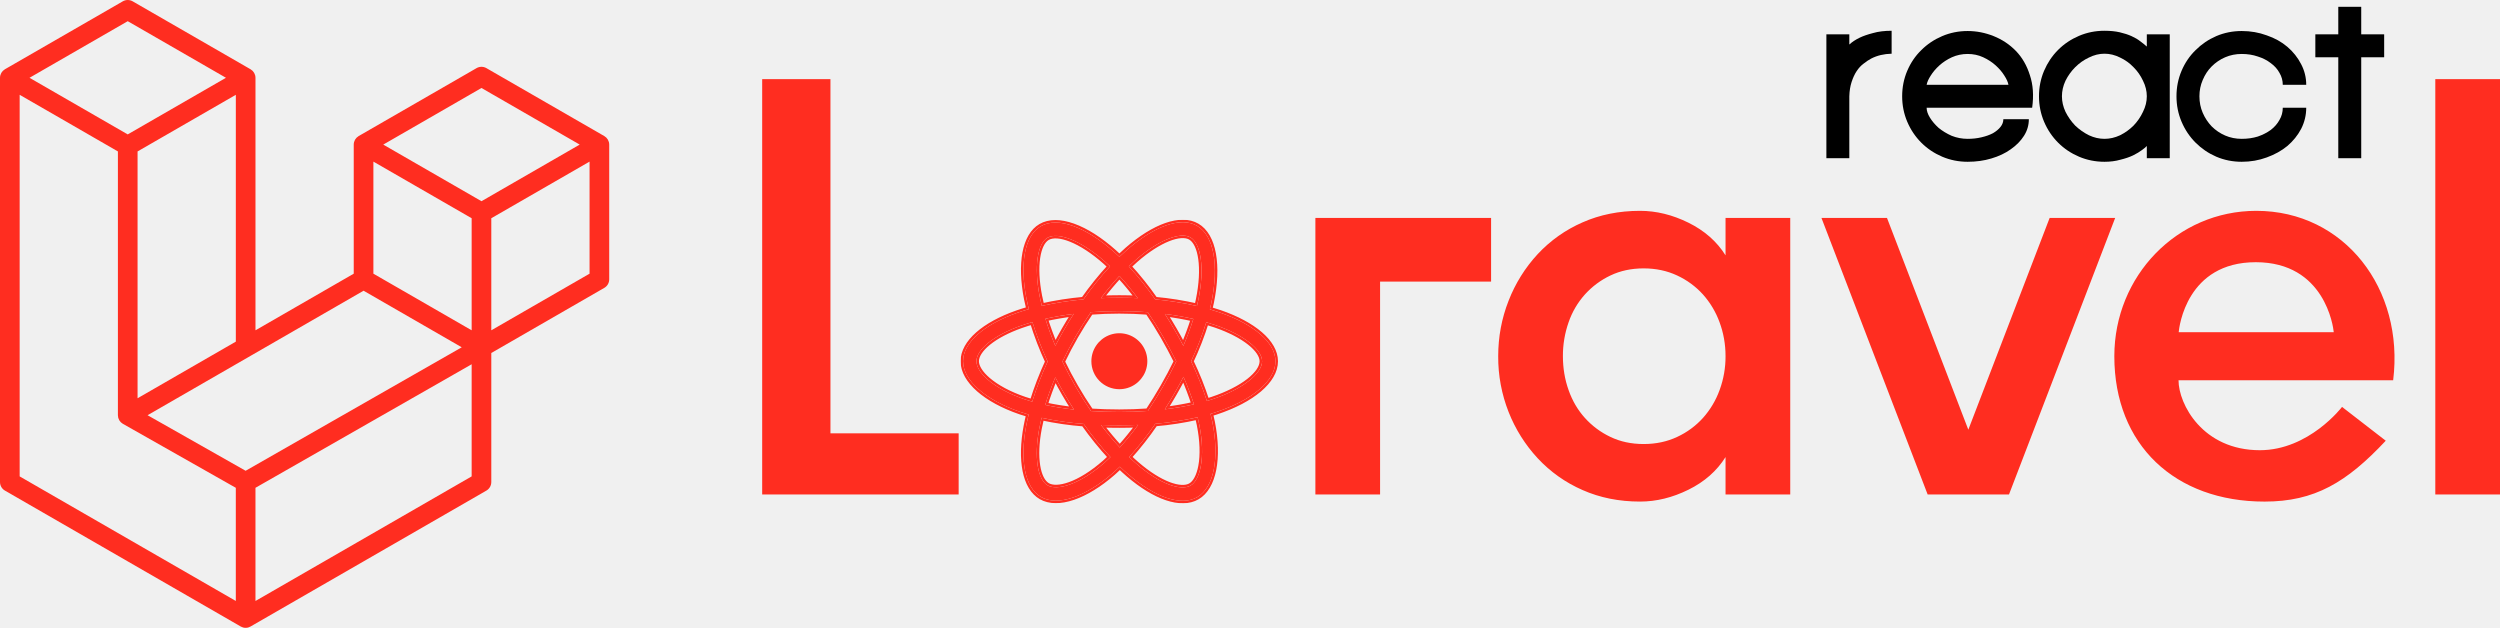
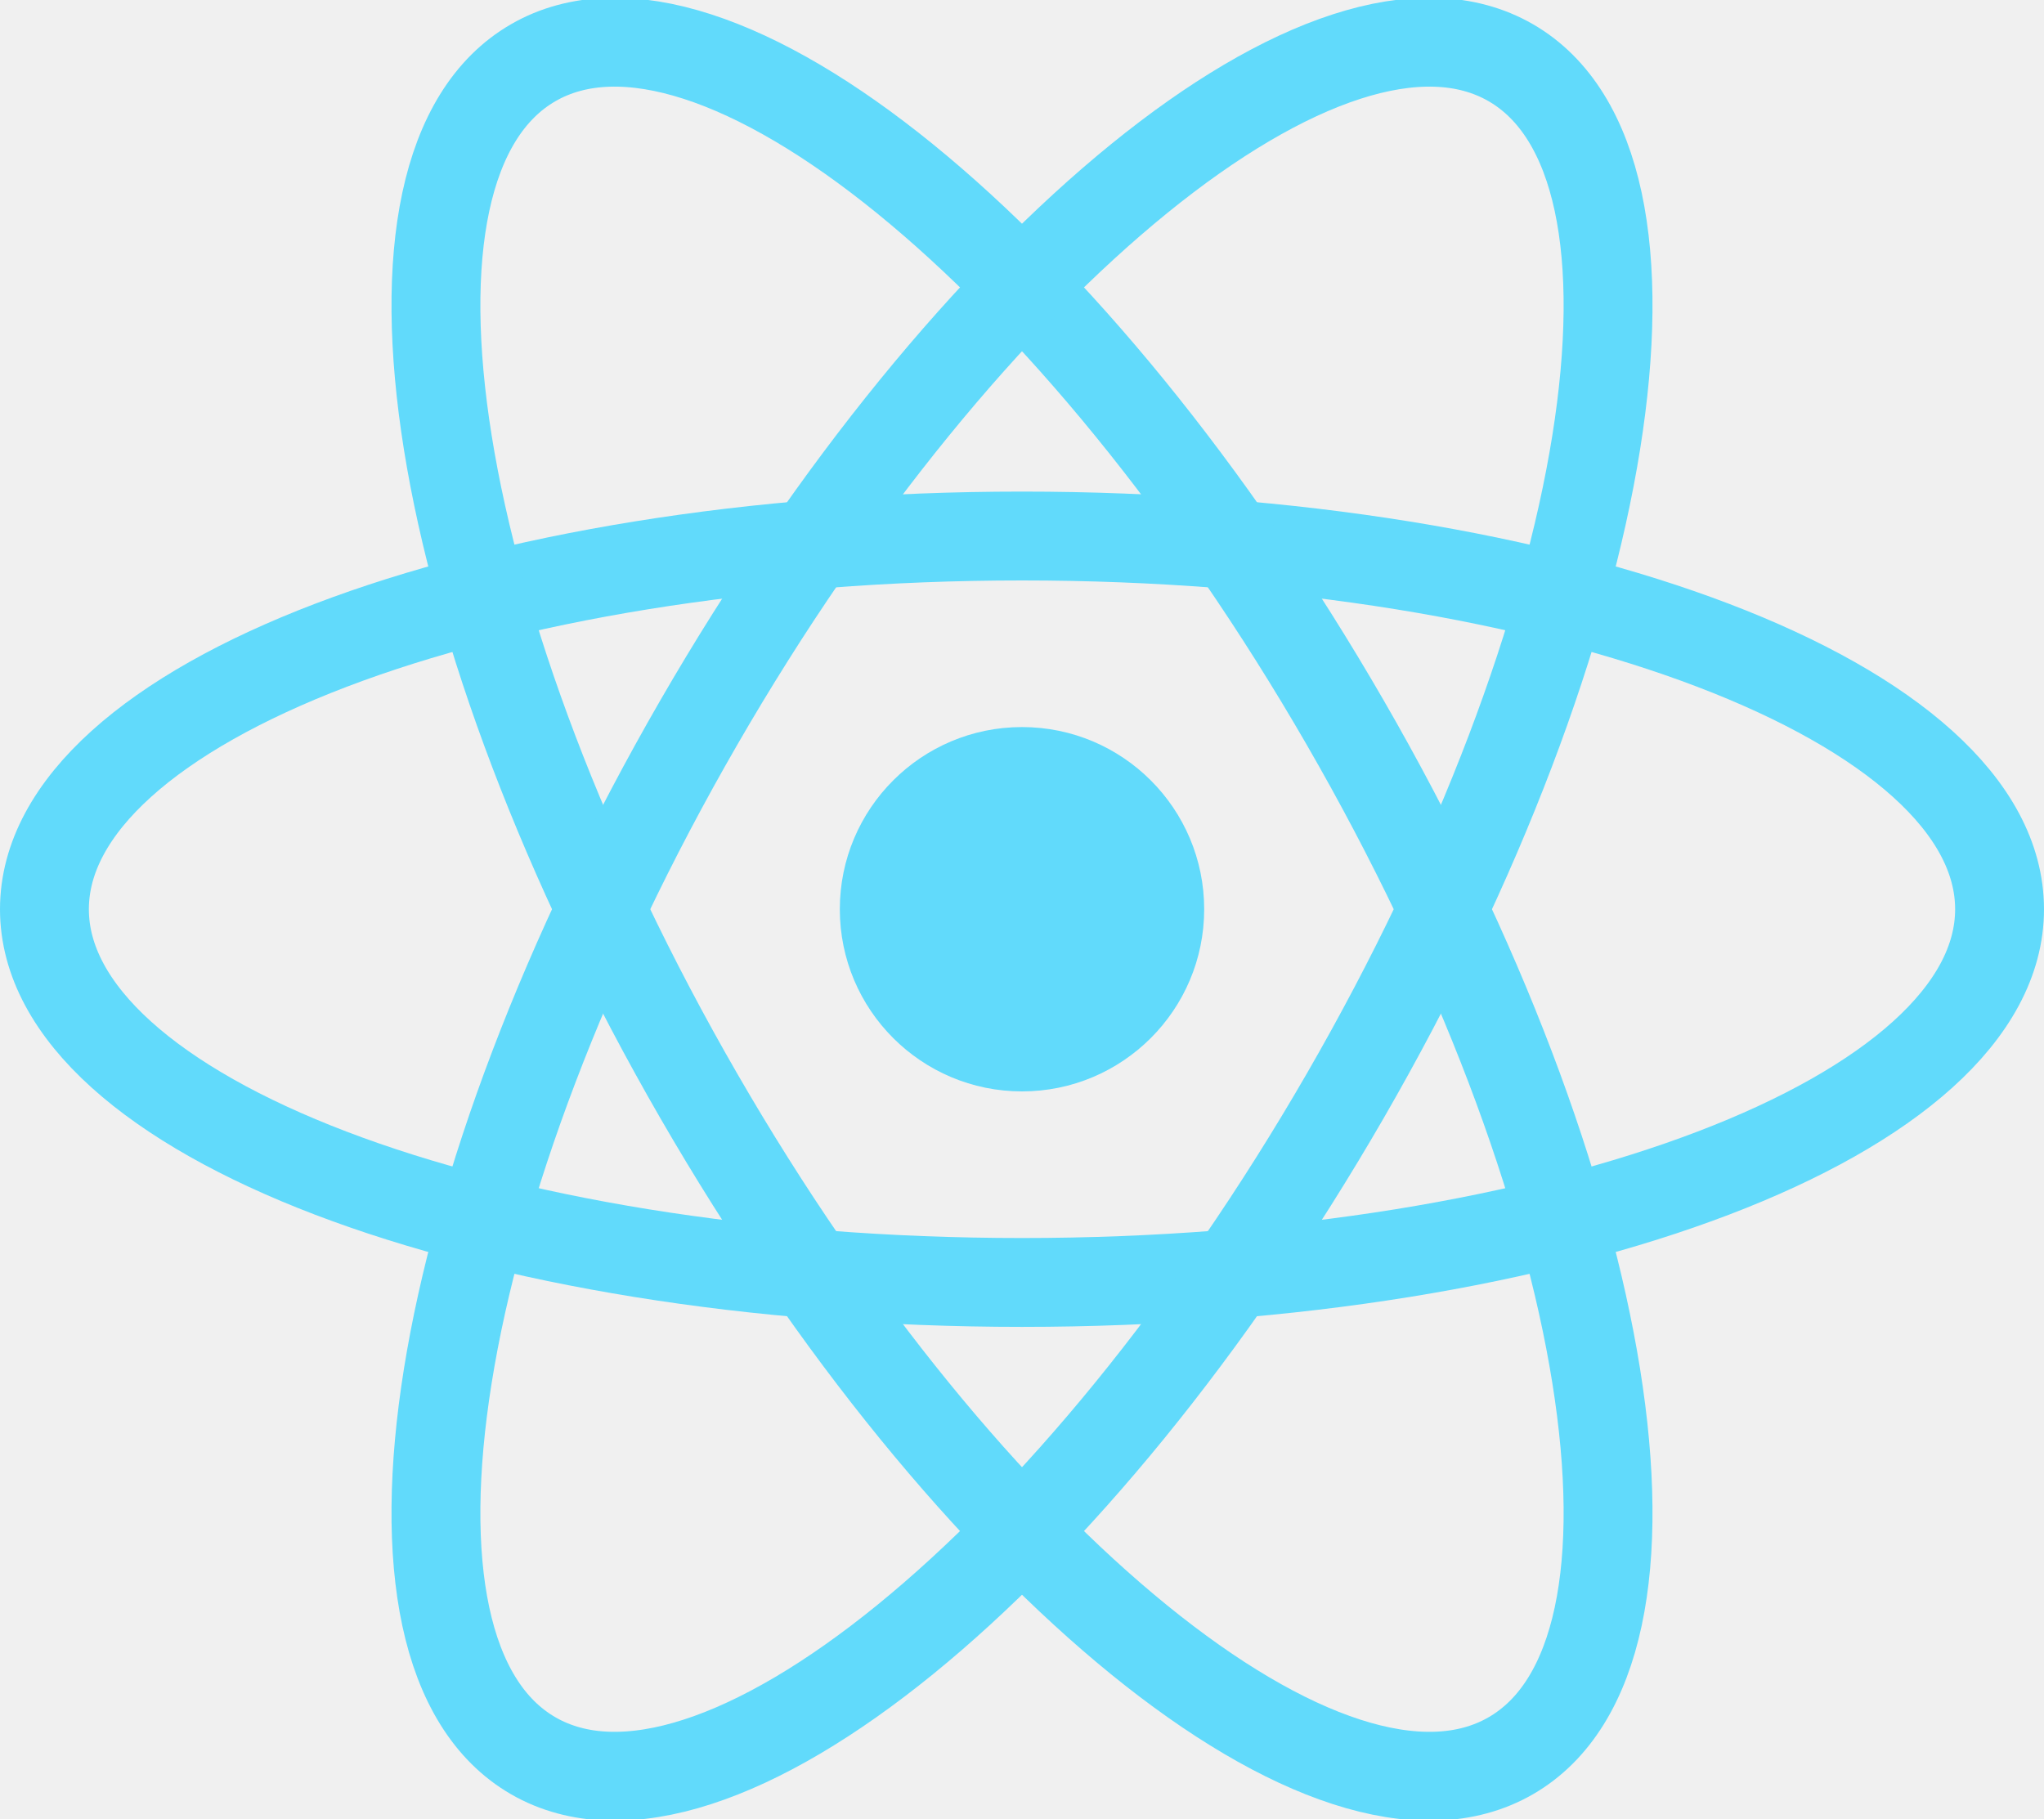
- <svg xmlns="http://www.w3.org/2000/svg" width="1991" height="500" viewBox="0 0 1991 500" fill="none">
-   <mask id="path-1-outside-1_1_7" maskUnits="userSpaceOnUse" x="765" y="175" width="253" height="226" fill="black">
-     <rect fill="white" x="765" y="175" width="253" height="226" />
-     <path d="M971.537 248.894C968.887 247.988 966.217 247.145 963.529 246.365C963.975 244.551 964.386 242.726 964.763 240.892C970.827 211.403 966.862 187.646 953.33 179.825C940.374 172.321 919.125 180.141 897.69 198.84C895.582 200.685 893.518 202.585 891.496 204.541C890.149 203.242 888.767 201.97 887.35 200.727C864.884 180.732 842.365 172.31 828.849 180.157C815.893 187.677 812.042 210.009 817.499 237.958C818.045 240.722 818.658 243.474 819.339 246.214C816.152 247.121 813.073 248.09 810.13 249.117C783.823 258.316 767 272.739 767 287.696C767 303.15 785.056 318.646 812.488 328.042C814.713 328.799 816.959 329.502 819.225 330.152C818.489 333.085 817.838 336.051 817.271 339.05C812.089 366.518 816.131 388.321 829.062 395.795C842.417 403.511 864.822 395.582 886.661 376.458C888.389 374.945 890.116 373.347 891.844 371.664C894.027 373.775 896.273 375.824 898.581 377.811C919.726 396.043 940.607 403.408 953.517 395.914C966.862 388.171 971.2 364.746 965.566 336.246C965.134 334.07 964.637 331.848 964.074 329.582C965.649 329.115 967.192 328.633 968.702 328.136C997.206 318.667 1015.78 303.358 1015.78 287.711C1015.76 272.682 998.403 258.165 971.537 248.894ZM904.681 206.873C923.043 190.854 940.208 184.531 948.033 189.05C956.362 193.865 959.601 213.279 954.367 238.741C954.021 240.399 953.648 242.053 953.247 243.701C942.289 241.208 931.177 239.449 919.985 238.435C913.577 229.204 906.553 220.417 898.959 212.133C900.818 210.33 902.722 208.576 904.671 206.873H904.681ZM840.453 300.476C842.702 304.829 845.053 309.129 847.507 313.376C850.005 317.708 852.608 321.977 855.317 326.182C847.616 325.345 839.963 324.111 832.389 322.487C834.586 315.376 837.292 307.991 840.453 300.476ZM840.453 275.429C837.343 268.074 834.711 260.84 832.55 253.853C839.65 252.262 847.216 250.962 855.104 249.977C852.461 254.102 849.918 258.288 847.475 262.534C845.033 266.781 842.687 271.079 840.437 275.429H840.453ZM846.102 287.955C849.377 281.124 852.905 274.425 856.685 267.857C860.461 261.292 864.481 254.878 868.745 248.614C876.146 248.054 883.733 247.759 891.398 247.759C899.063 247.759 906.697 248.054 914.093 248.619C918.311 254.869 922.307 261.261 926.08 267.795C929.853 274.328 933.427 280.996 936.803 287.799C933.472 294.654 929.906 301.381 926.106 307.981C922.336 314.545 918.363 320.978 914.186 327.281C906.801 327.799 899.156 328.084 891.382 328.084C883.609 328.084 876.109 327.84 868.859 327.369C864.564 321.084 860.511 314.642 856.7 308.043C852.89 301.444 849.352 294.748 846.087 287.955H846.102ZM935.305 313.303C937.81 308.957 940.215 304.553 942.519 300.093C945.678 307.255 948.467 314.576 950.874 322.025C943.21 323.751 935.462 325.074 927.661 325.99C930.293 321.813 932.842 317.584 935.305 313.303ZM942.416 275.434C940.121 271.063 937.736 266.744 935.258 262.477C932.84 258.269 930.319 254.113 927.697 250.008C935.632 251.013 943.245 252.35 950.381 253.983C948.087 261.262 945.428 268.421 942.416 275.434ZM891.502 219.747C896.677 225.401 901.563 231.314 906.143 237.461C896.347 236.994 886.545 236.994 876.736 237.461C881.572 231.066 886.521 225.131 891.502 219.747ZM834.198 189.366C842.521 184.536 860.924 191.439 880.323 208.682C881.561 209.786 882.81 210.941 884.054 212.139C876.422 220.421 869.348 229.201 862.878 238.42C851.711 239.426 840.621 241.157 829.678 243.602C829.046 241.059 828.476 238.499 827.968 235.922C823.278 211.962 826.382 193.901 834.198 189.366ZM822.065 319.89C819.992 319.299 817.945 318.658 815.924 317.967C803.796 313.821 793.779 308.411 786.901 302.518C780.744 297.237 777.624 291.966 777.624 287.696C777.624 278.621 791.13 267.043 813.654 259.191C816.483 258.207 819.337 257.307 822.215 256.491C825.561 267.242 829.612 277.759 834.343 287.976C829.555 298.333 825.454 308.994 822.065 319.89ZM879.659 368.436C870.004 376.894 860.333 382.89 851.808 385.911C844.148 388.622 838.048 388.7 834.363 386.569C826.517 382.035 823.252 364.523 827.704 341.035C828.232 338.271 828.837 335.507 829.518 332.743C840.57 335.124 851.771 336.75 863.044 337.609C869.577 346.876 876.71 355.706 884.396 364.041C882.852 365.559 881.271 367.021 879.659 368.436ZM891.797 356.402C886.76 350.955 881.732 344.927 876.83 338.449C881.594 338.636 886.445 338.729 891.382 338.729C896.451 338.729 901.468 338.62 906.412 338.397C901.849 344.643 896.971 350.652 891.797 356.402ZM956.331 371.219C954.849 379.221 951.869 384.559 948.184 386.694C940.342 391.244 923.577 385.331 905.5 369.736C903.427 367.954 901.354 366.041 899.244 364.036C906.781 355.668 913.747 346.803 920.094 337.501C931.429 336.54 942.685 334.8 953.781 332.292C954.289 334.344 954.738 336.355 955.128 338.325C957.621 350.918 957.979 362.31 956.331 371.219ZM965.349 318.024C963.991 318.475 962.591 318.911 961.171 319.336C957.692 308.535 953.483 297.983 948.572 287.753C953.299 277.659 957.343 267.26 960.679 256.626C963.224 257.367 965.696 258.145 968.075 258.969C991.096 266.908 1005.14 278.663 1005.14 287.696C1005.14 297.335 989.971 309.846 965.349 318.024Z" />
-   </mask>
-   <path d="M971.537 248.894C968.887 247.988 966.217 247.145 963.529 246.365C963.975 244.551 964.386 242.726 964.763 240.892C970.827 211.403 966.862 187.646 953.33 179.825C940.374 172.321 919.125 180.141 897.69 198.84C895.582 200.685 893.518 202.585 891.496 204.541C890.149 203.242 888.767 201.97 887.35 200.727C864.884 180.732 842.365 172.31 828.849 180.157C815.893 187.677 812.042 210.009 817.499 237.958C818.045 240.722 818.658 243.474 819.339 246.214C816.152 247.121 813.073 248.09 810.13 249.117C783.823 258.316 767 272.739 767 287.696C767 303.15 785.056 318.646 812.488 328.042C814.713 328.799 816.959 329.502 819.225 330.152C818.489 333.085 817.838 336.051 817.271 339.05C812.089 366.518 816.131 388.321 829.062 395.795C842.417 403.511 864.822 395.582 886.661 376.458C888.389 374.945 890.116 373.347 891.844 371.664C894.027 373.775 896.273 375.824 898.581 377.811C919.726 396.043 940.607 403.408 953.517 395.914C966.862 388.171 971.2 364.746 965.566 336.246C965.134 334.07 964.637 331.848 964.074 329.582C965.649 329.115 967.192 328.633 968.702 328.136C997.206 318.667 1015.78 303.358 1015.78 287.711C1015.76 272.682 998.403 258.165 971.537 248.894ZM904.681 206.873C923.043 190.854 940.208 184.531 948.033 189.05C956.362 193.865 959.601 213.279 954.367 238.741C954.021 240.399 953.648 242.053 953.247 243.701C942.289 241.208 931.177 239.449 919.985 238.435C913.577 229.204 906.553 220.417 898.959 212.133C900.818 210.33 902.722 208.576 904.671 206.873H904.681ZM840.453 300.476C842.702 304.829 845.053 309.129 847.507 313.376C850.005 317.708 852.608 321.977 855.317 326.182C847.616 325.345 839.963 324.111 832.389 322.487C834.586 315.376 837.292 307.991 840.453 300.476ZM840.453 275.429C837.343 268.074 834.711 260.84 832.55 253.853C839.65 252.262 847.216 250.962 855.104 249.977C852.461 254.102 849.918 258.288 847.475 262.534C845.033 266.781 842.687 271.079 840.437 275.429H840.453ZM846.102 287.955C849.377 281.124 852.905 274.425 856.685 267.857C860.461 261.292 864.481 254.878 868.745 248.614C876.146 248.054 883.733 247.759 891.398 247.759C899.063 247.759 906.697 248.054 914.093 248.619C918.311 254.869 922.307 261.261 926.08 267.795C929.853 274.328 933.427 280.996 936.803 287.799C933.472 294.654 929.906 301.381 926.106 307.981C922.336 314.545 918.363 320.978 914.186 327.281C906.801 327.799 899.156 328.084 891.382 328.084C883.609 328.084 876.109 327.84 868.859 327.369C864.564 321.084 860.511 314.642 856.7 308.043C852.89 301.444 849.352 294.748 846.087 287.955H846.102ZM935.305 313.303C937.81 308.957 940.215 304.553 942.519 300.093C945.678 307.255 948.467 314.576 950.874 322.025C943.21 323.751 935.462 325.074 927.661 325.99C930.293 321.813 932.842 317.584 935.305 313.303ZM942.416 275.434C940.121 271.063 937.736 266.744 935.258 262.477C932.84 258.269 930.319 254.113 927.697 250.008C935.632 251.013 943.245 252.35 950.381 253.983C948.087 261.262 945.428 268.421 942.416 275.434ZM891.502 219.747C896.677 225.401 901.563 231.314 906.143 237.461C896.347 236.994 886.545 236.994 876.736 237.461C881.572 231.066 886.521 225.131 891.502 219.747ZM834.198 189.366C842.521 184.536 860.924 191.439 880.323 208.682C881.561 209.786 882.81 210.941 884.054 212.139C876.422 220.421 869.348 229.201 862.878 238.42C851.711 239.426 840.621 241.157 829.678 243.602C829.046 241.059 828.476 238.499 827.968 235.922C823.278 211.962 826.382 193.901 834.198 189.366ZM822.065 319.89C819.992 319.299 817.945 318.658 815.924 317.967C803.796 313.821 793.779 308.411 786.901 302.518C780.744 297.237 777.624 291.966 777.624 287.696C777.624 278.621 791.13 267.043 813.654 259.191C816.483 258.207 819.337 257.307 822.215 256.491C825.561 267.242 829.612 277.759 834.343 287.976C829.555 298.333 825.454 308.994 822.065 319.89ZM879.659 368.436C870.004 376.894 860.333 382.89 851.808 385.911C844.148 388.622 838.048 388.7 834.363 386.569C826.517 382.035 823.252 364.523 827.704 341.035C828.232 338.271 828.837 335.507 829.518 332.743C840.57 335.124 851.771 336.75 863.044 337.609C869.577 346.876 876.71 355.706 884.396 364.041C882.852 365.559 881.271 367.021 879.659 368.436ZM891.797 356.402C886.76 350.955 881.732 344.927 876.83 338.449C881.594 338.636 886.445 338.729 891.382 338.729C896.451 338.729 901.468 338.62 906.412 338.397C901.849 344.643 896.971 350.652 891.797 356.402ZM956.331 371.219C954.849 379.221 951.869 384.559 948.184 386.694C940.342 391.244 923.577 385.331 905.5 369.736C903.427 367.954 901.354 366.041 899.244 364.036C906.781 355.668 913.747 346.803 920.094 337.501C931.429 336.54 942.685 334.8 953.781 332.292C954.289 334.344 954.738 336.355 955.128 338.325C957.621 350.918 957.979 362.31 956.331 371.219ZM965.349 318.024C963.991 318.475 962.591 318.911 961.171 319.336C957.692 308.535 953.483 297.983 948.572 287.753C953.299 277.659 957.343 267.26 960.679 256.626C963.224 257.367 965.696 258.145 968.075 258.969C991.096 266.908 1005.14 278.663 1005.14 287.696C1005.14 297.335 989.971 309.846 965.349 318.024Z" fill="#FF2D20" />
-   <path d="M971.537 248.894C968.887 247.988 966.217 247.145 963.529 246.365C963.975 244.551 964.386 242.726 964.763 240.892C970.827 211.403 966.862 187.646 953.33 179.825C940.374 172.321 919.125 180.141 897.69 198.84C895.582 200.685 893.518 202.585 891.496 204.541C890.149 203.242 888.767 201.97 887.35 200.727C864.884 180.732 842.365 172.31 828.849 180.157C815.893 187.677 812.042 210.009 817.499 237.958C818.045 240.722 818.658 243.474 819.339 246.214C816.152 247.121 813.073 248.09 810.13 249.117C783.823 258.316 767 272.739 767 287.696C767 303.15 785.056 318.646 812.488 328.042C814.713 328.799 816.959 329.502 819.225 330.152C818.489 333.085 817.838 336.051 817.271 339.05C812.089 366.518 816.131 388.321 829.062 395.795C842.417 403.511 864.822 395.582 886.661 376.458C888.389 374.945 890.116 373.347 891.844 371.664C894.027 373.775 896.273 375.824 898.581 377.811C919.726 396.043 940.607 403.408 953.517 395.914C966.862 388.171 971.2 364.746 965.566 336.246C965.134 334.07 964.637 331.848 964.074 329.582C965.649 329.115 967.192 328.633 968.702 328.136C997.206 318.667 1015.78 303.358 1015.78 287.711C1015.76 272.682 998.403 258.165 971.537 248.894ZM904.681 206.873C923.043 190.854 940.208 184.531 948.033 189.05C956.362 193.865 959.601 213.279 954.367 238.741C954.021 240.399 953.648 242.053 953.247 243.701C942.289 241.208 931.177 239.449 919.985 238.435C913.577 229.204 906.553 220.417 898.959 212.133C900.818 210.33 902.722 208.576 904.671 206.873H904.681ZM840.453 300.476C842.702 304.829 845.053 309.129 847.507 313.376C850.005 317.708 852.608 321.977 855.317 326.182C847.616 325.345 839.963 324.111 832.389 322.487C834.586 315.376 837.292 307.991 840.453 300.476ZM840.453 275.429C837.343 268.074 834.711 260.84 832.55 253.853C839.65 252.262 847.216 250.962 855.104 249.977C852.461 254.102 849.918 258.288 847.475 262.534C845.033 266.781 842.687 271.079 840.437 275.429H840.453ZM846.102 287.955C849.377 281.124 852.905 274.425 856.685 267.857C860.461 261.292 864.481 254.878 868.745 248.614C876.146 248.054 883.733 247.759 891.398 247.759C899.063 247.759 906.697 248.054 914.093 248.619C918.311 254.869 922.307 261.261 926.08 267.795C929.853 274.328 933.427 280.996 936.803 287.799C933.472 294.654 929.906 301.381 926.106 307.981C922.336 314.545 918.363 320.978 914.186 327.281C906.801 327.799 899.156 328.084 891.382 328.084C883.609 328.084 876.109 327.84 868.859 327.369C864.564 321.084 860.511 314.642 856.7 308.043C852.89 301.444 849.352 294.748 846.087 287.955H846.102ZM935.305 313.303C937.81 308.957 940.215 304.553 942.519 300.093C945.678 307.255 948.467 314.576 950.874 322.025C943.21 323.751 935.462 325.074 927.661 325.99C930.293 321.813 932.842 317.584 935.305 313.303ZM942.416 275.434C940.121 271.063 937.736 266.744 935.258 262.477C932.84 258.269 930.319 254.113 927.697 250.008C935.632 251.013 943.245 252.35 950.381 253.983C948.087 261.262 945.428 268.421 942.416 275.434ZM891.502 219.747C896.677 225.401 901.563 231.314 906.143 237.461C896.347 236.994 886.545 236.994 876.736 237.461C881.572 231.066 886.521 225.131 891.502 219.747ZM834.198 189.366C842.521 184.536 860.924 191.439 880.323 208.682C881.561 209.786 882.81 210.941 884.054 212.139C876.422 220.421 869.348 229.201 862.878 238.42C851.711 239.426 840.621 241.157 829.678 243.602C829.046 241.059 828.476 238.499 827.968 235.922C823.278 211.962 826.382 193.901 834.198 189.366ZM822.065 319.89C819.992 319.299 817.945 318.658 815.924 317.967C803.796 313.821 793.779 308.411 786.901 302.518C780.744 297.237 777.624 291.966 777.624 287.696C777.624 278.621 791.13 267.043 813.654 259.191C816.483 258.207 819.337 257.307 822.215 256.491C825.561 267.242 829.612 277.759 834.343 287.976C829.555 298.333 825.454 308.994 822.065 319.89ZM879.659 368.436C870.004 376.894 860.333 382.89 851.808 385.911C844.148 388.622 838.048 388.7 834.363 386.569C826.517 382.035 823.252 364.523 827.704 341.035C828.232 338.271 828.837 335.507 829.518 332.743C840.57 335.124 851.771 336.75 863.044 337.609C869.577 346.876 876.71 355.706 884.396 364.041C882.852 365.559 881.271 367.021 879.659 368.436ZM891.797 356.402C886.76 350.955 881.732 344.927 876.83 338.449C881.594 338.636 886.445 338.729 891.382 338.729C896.451 338.729 901.468 338.62 906.412 338.397C901.849 344.643 896.971 350.652 891.797 356.402ZM956.331 371.219C954.849 379.221 951.869 384.559 948.184 386.694C940.342 391.244 923.577 385.331 905.5 369.736C903.427 367.954 901.354 366.041 899.244 364.036C906.781 355.668 913.747 346.803 920.094 337.501C931.429 336.54 942.685 334.8 953.781 332.292C954.289 334.344 954.738 336.355 955.128 338.325C957.621 350.918 957.979 362.31 956.331 371.219ZM965.349 318.024C963.991 318.475 962.591 318.911 961.171 319.336C957.692 308.535 953.483 297.983 948.572 287.753C953.299 277.659 957.343 267.26 960.679 256.626C963.224 257.367 965.696 258.145 968.075 258.969C991.096 266.908 1005.14 278.663 1005.14 287.696C1005.14 297.335 989.971 309.846 965.349 318.024Z" stroke="#FF2D20" stroke-width="4" mask="url(#path-1-outside-1_1_7)" />
-   <path d="M891.382 309.96C895.793 309.974 900.109 308.679 903.783 306.24C907.457 303.8 910.325 300.324 912.023 296.253C913.721 292.182 914.172 287.699 913.321 283.372C912.469 279.044 910.352 275.066 907.239 271.943C904.125 268.819 900.154 266.689 895.829 265.823C891.504 264.957 887.02 265.394 882.944 267.079C878.867 268.764 875.383 271.62 872.931 275.286C870.479 278.953 869.17 283.264 869.17 287.675C869.164 290.597 869.733 293.492 870.847 296.193C871.96 298.895 873.595 301.351 875.658 303.421C877.72 305.49 880.171 307.133 882.869 308.255C885.567 309.377 888.46 309.957 891.382 309.96Z" fill="#FF2D20" />
-   <path fill-rule="evenodd" clip-rule="evenodd" d="M484.904 113.113C485.084 113.78 485.176 114.467 485.178 115.157V222.481C485.178 223.859 484.815 225.212 484.125 226.404C483.435 227.596 482.443 228.584 481.25 229.27L391.267 281.132V383.926C391.267 386.724 389.782 389.306 387.359 390.715L199.527 498.958C199.097 499.202 198.628 499.359 198.159 499.525C197.984 499.584 197.817 499.691 197.632 499.74C196.319 500.087 194.939 500.087 193.626 499.74C193.411 499.682 193.215 499.564 193.01 499.486C192.58 499.33 192.131 499.193 191.72 498.958L3.928 390.715C2.735 390.029 1.744 389.04 1.054 387.848C0.365 386.656 0.001 385.304 0 383.926L0 61.955C0 61.251 0.098 60.566 0.274 59.901C0.332 59.676 0.469 59.471 0.547 59.246C0.694 58.835 0.831 58.414 1.046 58.033C1.192 57.779 1.407 57.573 1.583 57.338C1.808 57.025 2.013 56.703 2.277 56.429C2.501 56.204 2.795 56.038 3.049 55.842C3.332 55.607 3.586 55.353 3.908 55.167L97.819 1.045C99.008 0.36 100.356 0 101.728 0C103.099 0 104.447 0.36 105.636 1.045L199.537 55.167H199.557C199.869 55.363 200.133 55.607 200.417 55.832C200.671 56.028 200.954 56.204 201.179 56.419C201.452 56.703 201.648 57.025 201.882 57.338C202.048 57.573 202.273 57.779 202.41 58.033C202.635 58.424 202.762 58.835 202.918 59.246C202.996 59.471 203.133 59.676 203.192 59.911C203.371 60.578 203.463 61.265 203.465 61.955V263.055L281.713 217.952V115.148C281.713 114.463 281.81 113.768 281.986 113.113C282.055 112.878 282.182 112.673 282.26 112.448C282.416 112.037 282.553 111.617 282.768 111.235C282.915 110.981 283.13 110.775 283.296 110.541C283.53 110.228 283.726 109.905 283.999 109.631C284.224 109.406 284.507 109.24 284.761 109.044C285.054 108.809 285.309 108.555 285.621 108.369L379.542 54.248C380.73 53.562 382.078 53.201 383.45 53.201C384.822 53.201 386.17 53.562 387.359 54.248L481.26 108.369C481.592 108.565 481.846 108.809 482.139 109.034C482.383 109.23 482.667 109.406 482.891 109.621C483.165 109.905 483.36 110.228 483.595 110.541C483.771 110.775 483.986 110.981 484.123 111.235C484.347 111.617 484.474 112.037 484.631 112.448C484.719 112.673 484.846 112.878 484.904 113.113ZM469.524 217.952V128.705L436.664 147.642L391.267 173.808V263.055L469.534 217.952H469.524ZM375.623 379.397V290.091L330.969 315.621L203.455 388.475V478.622L375.623 379.397ZM15.653 75.503V379.397L187.802 478.612V388.485L97.868 337.532L97.839 337.513L97.8 337.493C97.497 337.317 97.243 337.063 96.959 336.847C96.715 336.652 96.432 336.495 96.217 336.28L96.197 336.251C95.943 336.006 95.767 335.703 95.552 335.429C95.357 335.165 95.122 334.94 94.966 334.666L94.956 334.637C94.78 334.343 94.673 333.991 94.546 333.659C94.419 333.365 94.253 333.091 94.175 332.778C94.077 332.407 94.057 332.006 94.018 331.624C93.979 331.331 93.901 331.037 93.901 330.744V120.606L48.514 94.43L15.653 75.503ZM101.737 16.872L23.5 61.955L101.718 107.039L179.946 61.946L101.718 16.872H101.737ZM142.425 298.23L187.812 272.074V75.503L154.951 94.44L109.554 120.606V317.177L142.425 298.23ZM383.45 70.074L305.222 115.157L383.45 160.241L461.668 115.148L383.45 70.074ZM375.623 173.808L330.227 147.642L297.366 128.705V217.952L342.753 244.108L375.623 263.055V173.808ZM195.619 374.927L310.362 309.351L367.719 276.583L289.549 231.529L199.547 283.401L117.518 330.675L195.619 374.927Z" fill="#FF2D20" />
-   <path fill-rule="evenodd" clip-rule="evenodd" d="M661.371 63V345.115H763.474V393.787H607V63H661.371ZM1047.57 393.787V173.576H1187.5V224.268H1099.09V393.811H1047.57V393.787ZM1374.22 203.347V173.576H1425.75V393.799H1374.22V364.016C1367.29 375.045 1357.45 383.712 1344.68 390.004C1331.92 396.308 1319.08 399.454 1306.15 399.454C1289.45 399.454 1274.17 396.394 1260.3 390.249C1246.79 384.36 1234.64 375.751 1224.61 364.958C1214.66 354.224 1206.81 341.728 1201.45 328.112C1195.88 313.965 1193.07 298.88 1193.17 283.675C1193.17 268.251 1195.93 253.513 1201.45 239.484C1206.77 225.777 1214.62 213.193 1224.6 202.393C1234.64 191.605 1246.79 183 1260.3 177.114C1274.17 170.969 1289.45 167.909 1306.15 167.909C1319.07 167.909 1331.92 171.055 1344.68 177.359C1357.45 183.663 1367.29 192.318 1374.22 203.347ZM1369.5 310.619C1372.67 301.995 1374.27 292.875 1374.22 283.688C1374.22 274.225 1372.63 265.252 1369.5 256.757C1366.54 248.576 1362.06 241.035 1356.27 234.538C1350.5 228.166 1343.5 223.021 1335.7 219.408C1327.67 215.638 1318.75 213.74 1308.99 213.74C1299.22 213.74 1290.39 215.638 1282.52 219.408C1274.81 223.064 1267.9 228.206 1262.19 234.538C1256.42 241.001 1252 248.551 1249.2 256.744C1246.17 265.399 1244.65 274.508 1244.7 283.675C1244.7 293.126 1246.18 302.111 1249.2 310.606C1252.18 319.126 1256.52 326.52 1262.19 332.824C1267.9 339.159 1274.81 344.302 1282.52 347.955C1290.39 351.737 1299.22 353.623 1308.99 353.623C1318.75 353.623 1327.67 351.737 1335.7 347.955C1343.51 344.346 1350.5 339.2 1356.27 332.824C1362.06 326.332 1366.54 318.795 1369.5 310.619ZM1632.33 173.576H1684.52L1599.96 393.799H1535.18L1450.61 173.576H1502.8L1567.57 342.214L1632.33 173.576ZM1796.91 167.909C1867.06 167.909 1914.91 230.07 1905.92 302.821H1734.98C1734.98 321.819 1754.17 358.544 1799.74 358.544C1838.92 358.544 1865.19 324.084 1865.2 324.06L1900.01 350.991C1868.89 384.202 1843.4 399.467 1803.49 399.467C1732.19 399.467 1683.85 354.369 1683.85 283.688C1683.85 219.751 1733.82 167.909 1796.91 167.909ZM1735.11 264.542H1858.6C1858.22 260.307 1851.52 208.819 1796.49 208.819C1741.45 208.819 1735.51 260.307 1735.11 264.542ZM1939.47 393.787V63H1991V393.787H1939.47Z" fill="#FF2D20" />
-   <path d="M1472.8 35.462C1474.96 33.432 1477.74 31.605 1481.12 29.981C1483.96 28.628 1487.48 27.41 1491.68 26.327C1495.87 25.109 1500.81 24.5 1506.49 24.5V42.77C1500.4 42.905 1494.99 44.191 1490.25 46.627C1488.22 47.71 1486.19 49.063 1484.16 50.687C1482.13 52.176 1480.31 54.138 1478.68 56.574C1477.06 59.01 1475.71 61.92 1474.62 65.303C1473.54 68.551 1472.93 72.34 1472.8 76.671V126H1454.53V27.342H1472.8V35.462Z" fill="black" />
-   <path d="M1615.77 94.941C1615.77 99.678 1614.49 104.076 1611.91 108.136C1609.34 112.196 1605.82 115.782 1601.36 118.895C1597.03 122.008 1591.89 124.444 1585.93 126.203C1580.11 127.962 1573.82 128.842 1567.05 128.842C1559.88 128.842 1553.11 127.489 1546.75 124.782C1540.39 122.075 1534.84 118.354 1530.11 113.617C1525.37 108.88 1521.65 103.332 1518.94 96.971C1516.23 90.61 1514.88 83.844 1514.88 76.671C1514.88 69.498 1516.23 62.732 1518.94 56.371C1521.65 50.01 1525.37 44.529 1530.11 39.928C1534.84 35.191 1540.39 31.47 1546.75 28.763C1553.11 26.056 1559.88 24.703 1567.05 24.703C1574.09 24.703 1580.99 26.056 1587.76 28.763C1594.52 31.47 1600.41 35.394 1605.42 40.537C1610.43 45.68 1614.15 52.108 1616.58 59.822C1619.15 67.401 1619.76 76.062 1618.41 85.806H1534.37C1534.37 88.242 1535.25 90.881 1537.01 93.723C1538.77 96.565 1541.07 99.272 1543.91 101.843C1546.89 104.279 1550.34 106.377 1554.26 108.136C1558.32 109.76 1562.59 110.572 1567.05 110.572C1570.98 110.572 1574.63 110.166 1578.01 109.354C1581.53 108.542 1584.58 107.459 1587.15 106.106C1589.72 104.617 1591.75 102.926 1593.24 101.031C1594.73 99.136 1595.47 97.106 1595.47 94.941H1615.77ZM1599.53 67.536C1599.13 65.371 1598.04 62.935 1596.28 60.228C1594.52 57.386 1592.22 54.679 1589.38 52.108C1586.54 49.537 1583.22 47.371 1579.43 45.612C1575.65 43.853 1571.52 42.973 1567.05 42.973C1562.59 42.973 1558.39 43.853 1554.47 45.612C1550.68 47.371 1547.36 49.537 1544.52 52.108C1541.68 54.679 1539.38 57.386 1537.62 60.228C1535.86 62.935 1534.77 65.371 1534.37 67.536H1599.53Z" fill="black" />
-   <path d="M1709.72 126V116.256C1709.04 117.068 1707.76 118.151 1705.86 119.504C1704.1 120.857 1701.74 122.278 1698.76 123.767C1695.92 125.12 1692.53 126.271 1688.61 127.218C1684.82 128.301 1680.62 128.842 1676.02 128.842C1668.85 128.842 1662.08 127.489 1655.72 124.782C1649.36 122.075 1643.81 118.354 1639.08 113.617C1634.34 108.88 1630.62 103.332 1627.91 96.971C1625.21 90.61 1623.85 83.844 1623.85 76.671C1623.85 69.498 1625.21 62.732 1627.91 56.371C1630.62 50.01 1634.34 44.462 1639.08 39.725C1643.81 34.988 1649.36 31.267 1655.72 28.56C1662.08 25.853 1668.85 24.5 1676.02 24.5C1680.62 24.5 1684.68 24.906 1688.2 25.718C1691.72 26.53 1694.83 27.545 1697.54 28.763C1700.25 29.981 1702.55 31.334 1704.44 32.823C1706.47 34.312 1708.23 35.733 1709.72 37.086V27.342H1727.99V126H1709.72ZM1642.12 76.671C1642.12 80.866 1643.07 84.994 1644.96 89.054C1646.99 93.114 1649.57 96.768 1652.68 100.016C1655.93 103.129 1659.58 105.7 1663.64 107.73C1667.7 109.625 1671.83 110.572 1676.02 110.572C1680.22 110.572 1684.35 109.625 1688.41 107.73C1692.47 105.7 1696.05 103.129 1699.16 100.016C1702.28 96.768 1704.78 93.114 1706.68 89.054C1708.71 84.994 1709.72 80.866 1709.72 76.671C1709.72 72.476 1708.71 68.348 1706.68 64.288C1704.78 60.228 1702.28 56.642 1699.16 53.529C1696.05 50.281 1692.47 47.71 1688.41 45.815C1684.35 43.785 1680.22 42.77 1676.02 42.77C1671.83 42.77 1667.7 43.785 1663.64 45.815C1659.58 47.71 1655.93 50.281 1652.68 53.529C1649.57 56.642 1646.99 60.228 1644.96 64.288C1643.07 68.348 1642.12 72.476 1642.12 76.671Z" fill="black" />
-   <path d="M1836.68 85.806C1836.68 91.761 1835.32 97.377 1832.62 102.655C1829.91 107.798 1826.25 112.331 1821.65 116.256C1817.05 120.045 1811.57 123.09 1805.21 125.391C1798.98 127.692 1792.35 128.842 1785.32 128.842C1778.14 128.842 1771.38 127.489 1765.02 124.782C1758.79 122.075 1753.31 118.354 1748.57 113.617C1743.84 108.88 1740.11 103.332 1737.41 96.971C1734.7 90.61 1733.35 83.844 1733.35 76.671C1733.35 69.498 1734.7 62.732 1737.41 56.371C1740.11 50.01 1743.84 44.529 1748.57 39.928C1753.31 35.191 1758.79 31.47 1765.02 28.763C1771.38 26.056 1778.14 24.703 1785.32 24.703C1792.35 24.703 1798.98 25.853 1805.21 28.154C1811.57 30.319 1817.05 33.364 1821.65 37.289C1826.25 41.214 1829.91 45.815 1832.62 51.093C1835.32 56.236 1836.68 61.717 1836.68 67.536H1818C1818 64.153 1817.12 60.972 1815.36 57.995C1813.74 55.018 1811.44 52.446 1808.46 50.281C1805.48 47.98 1802.03 46.221 1798.11 45.003C1794.18 43.65 1789.92 42.973 1785.32 42.973C1780.58 42.973 1776.18 43.853 1772.12 45.612C1768.06 47.371 1764.47 49.807 1761.36 52.92C1758.38 55.897 1756.02 59.484 1754.26 63.679C1752.5 67.739 1751.62 72.07 1751.62 76.671C1751.62 81.408 1752.5 85.806 1754.26 89.866C1756.02 93.926 1758.38 97.512 1761.36 100.625C1764.47 103.738 1768.06 106.174 1772.12 107.933C1776.18 109.692 1780.58 110.572 1785.32 110.572C1789.92 110.572 1794.18 109.963 1798.11 108.745C1802.03 107.392 1805.48 105.632 1808.46 103.467C1811.44 101.166 1813.74 98.527 1815.36 95.55C1817.12 92.573 1818 89.325 1818 85.806H1836.68Z" fill="black" />
-   <path d="M1862.21 126V45.612H1843.94V27.342H1862.21V5.418H1880.48V27.342H1898.75V45.612H1880.48V126H1862.21Z" fill="black" />
+ <svg xmlns="http://www.w3.org/2000/svg" viewBox="-11.5 -10.232 23 20.463">
+   <circle cx="0" cy="0" r="2.05" fill="#61dafb" />
+   <g stroke="#61dafb" stroke-width="1" fill="none">
+     <ellipse rx="11" ry="4.2" />
+     <ellipse rx="11" ry="4.2" transform="rotate(60)" />
+     <ellipse rx="11" ry="4.2" transform="rotate(120)" />
+   </g>
</svg>
